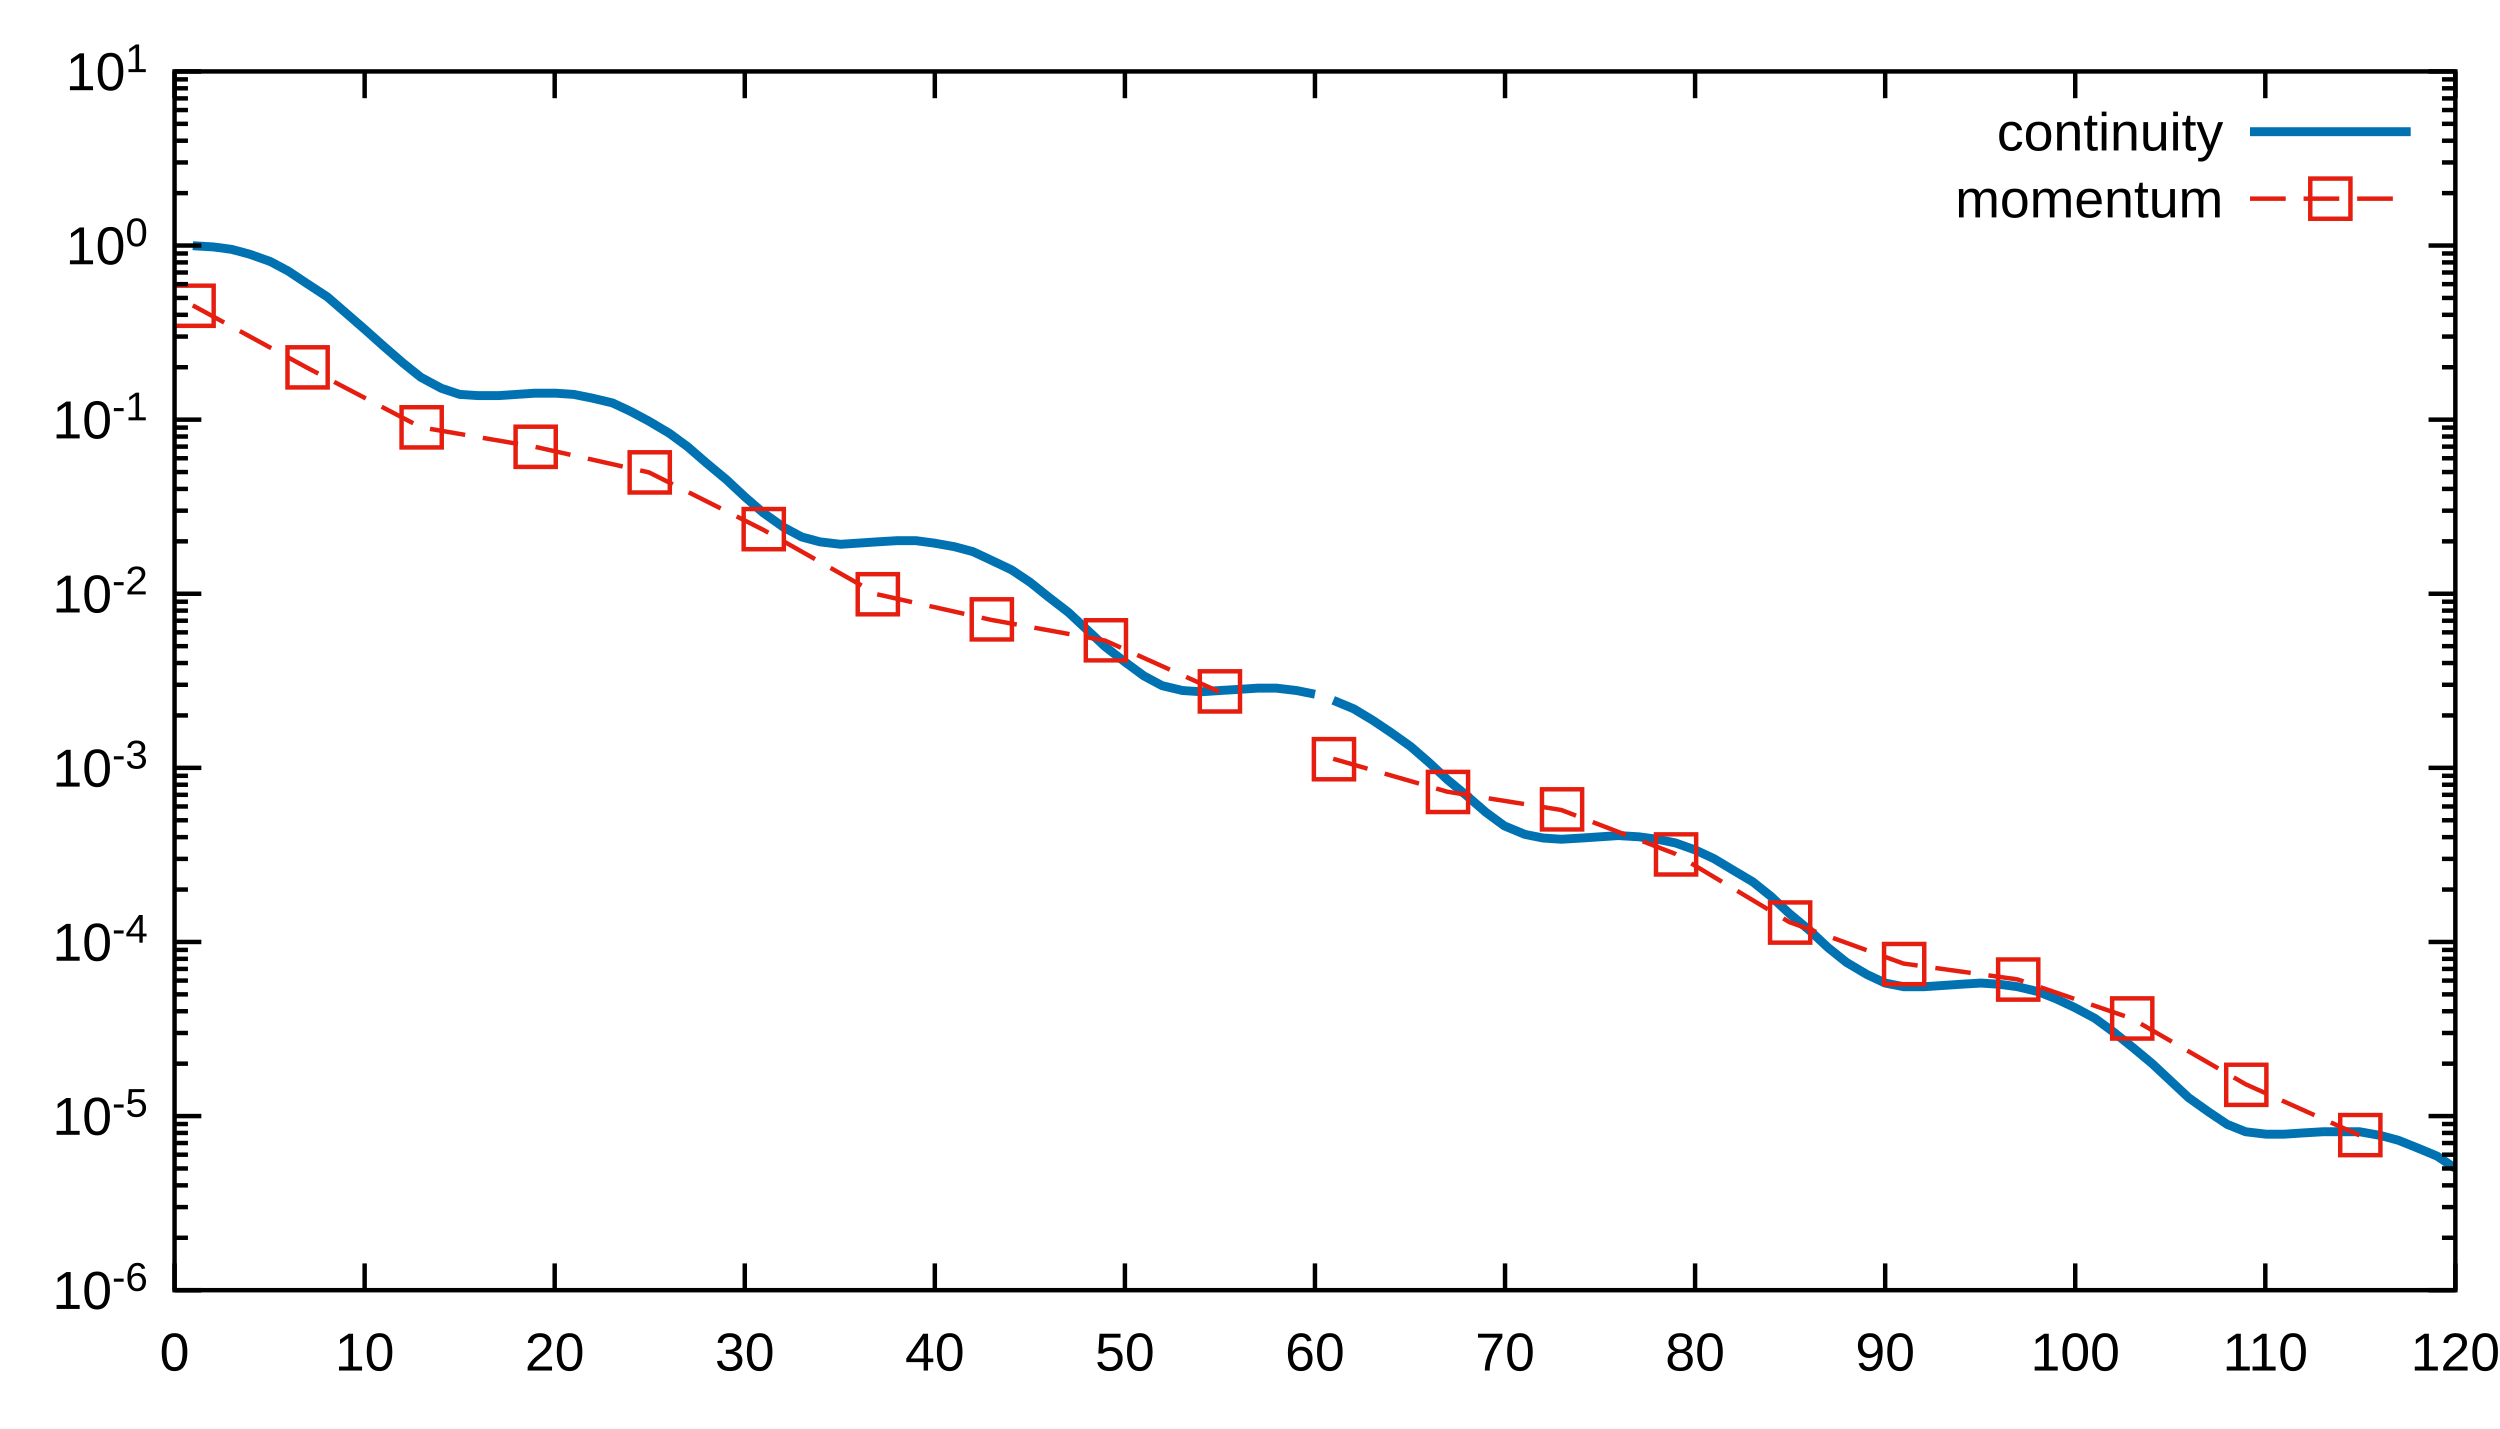
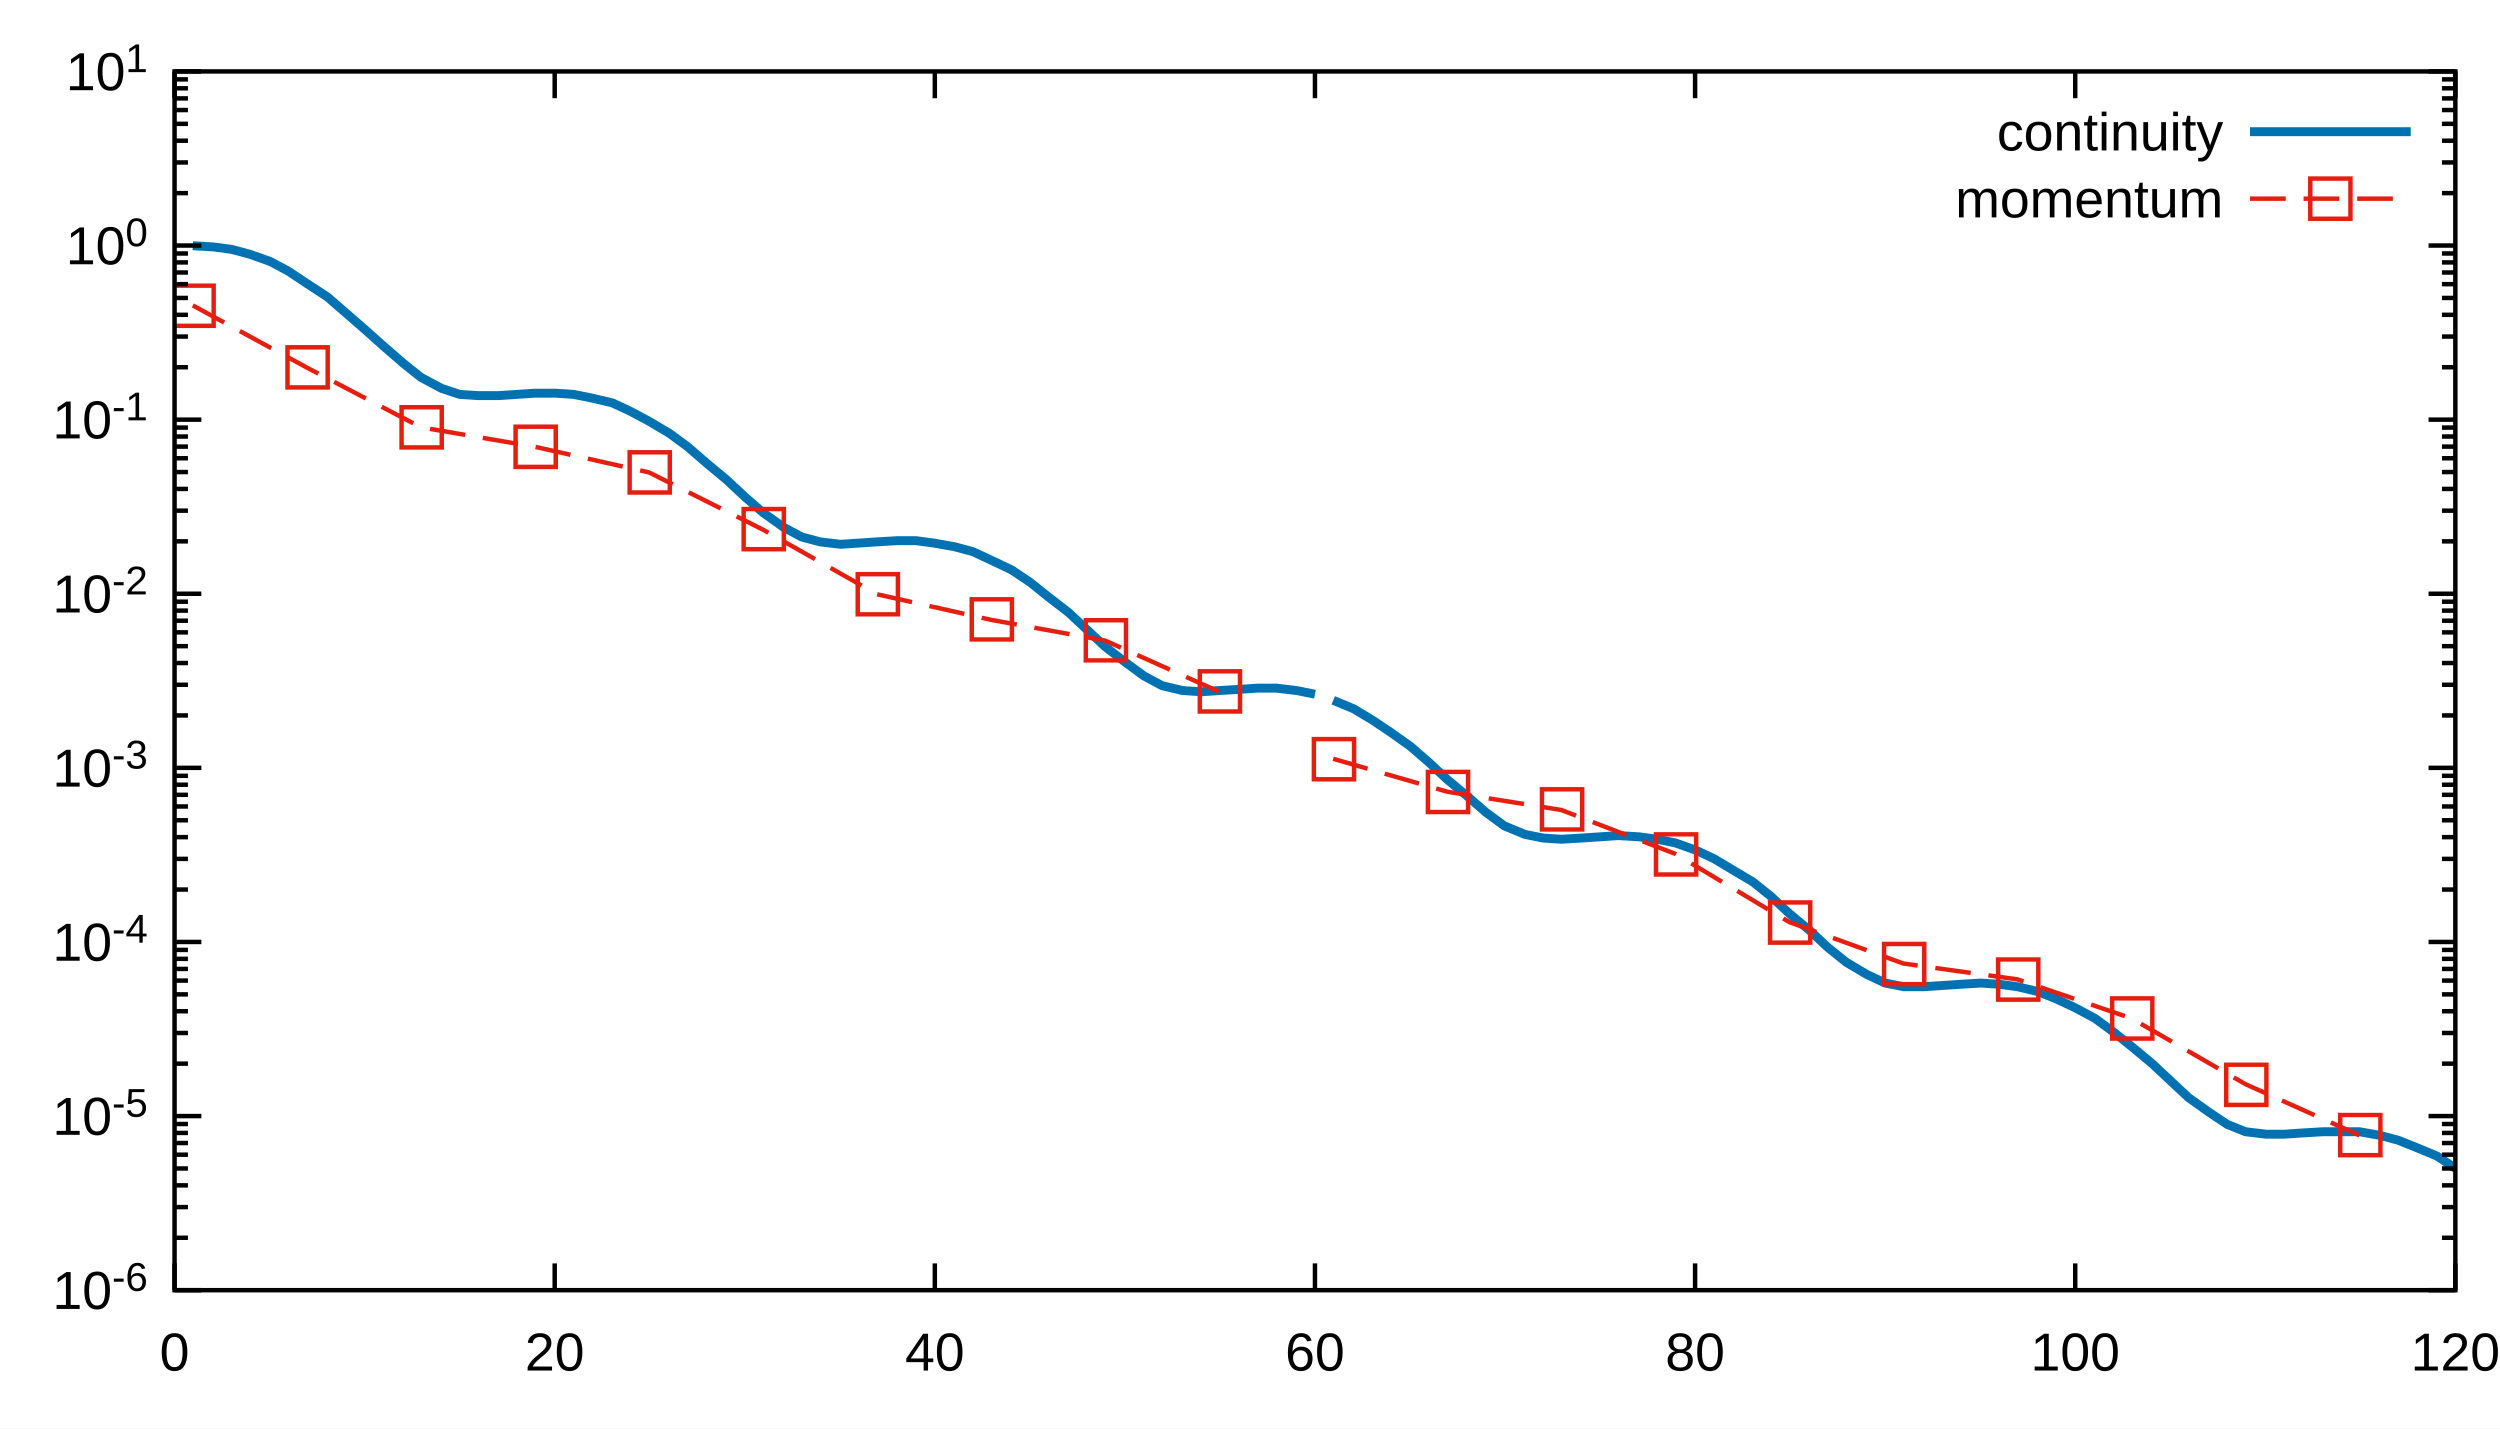
<svg xmlns="http://www.w3.org/2000/svg" width="560" height="320" viewBox="0 0 560 320" font-family="Arial,Helvetica,sans-serif" font-size="12">
  <rect x="0" y="0" width="560" height="320" fill="white" stroke="none" stroke-width="0" />
  <g class="fs-axes" data-area="39.1 550 16 289" data-x="0 1.2e2" data-y="1e-6 1e1" data-log="0 1" data-grid="0" data-font-size="12">
    <g class="fs-grid" display="none">
      <polyline fill="none" stroke="#a0a0a0" stroke-width="0.5" stroke-dasharray="2,3" points="39.1,289 39.1,16" />
-       <polyline fill="none" stroke="#a0a0a0" stroke-width="0.5" stroke-dasharray="2,3" points="81.68,289 81.68,16" />
      <polyline fill="none" stroke="#a0a0a0" stroke-width="0.5" stroke-dasharray="2,3" points="124.25,289 124.25,16" />
-       <polyline fill="none" stroke="#a0a0a0" stroke-width="0.5" stroke-dasharray="2,3" points="166.83,289 166.83,16" />
      <polyline fill="none" stroke="#a0a0a0" stroke-width="0.5" stroke-dasharray="2,3" points="209.4,289 209.4,16" />
-       <polyline fill="none" stroke="#a0a0a0" stroke-width="0.5" stroke-dasharray="2,3" points="251.98,289 251.98,16" />
      <polyline fill="none" stroke="#a0a0a0" stroke-width="0.5" stroke-dasharray="2,3" points="294.55,289 294.55,16" />
-       <polyline fill="none" stroke="#a0a0a0" stroke-width="0.5" stroke-dasharray="2,3" points="337.13,289 337.13,16" />
      <polyline fill="none" stroke="#a0a0a0" stroke-width="0.5" stroke-dasharray="2,3" points="379.7,289 379.7,16" />
-       <polyline fill="none" stroke="#a0a0a0" stroke-width="0.5" stroke-dasharray="2,3" points="422.28,289 422.28,16" />
      <polyline fill="none" stroke="#a0a0a0" stroke-width="0.5" stroke-dasharray="2,3" points="464.85,289 464.85,16" />
-       <polyline fill="none" stroke="#a0a0a0" stroke-width="0.5" stroke-dasharray="2,3" points="507.43,289 507.43,16" />
      <polyline fill="none" stroke="#a0a0a0" stroke-width="0.5" stroke-dasharray="2,3" points="550,289 550,16" />
      <polyline fill="none" stroke="#a0a0a0" stroke-width="0.5" stroke-dasharray="2,3" points="39.1,289 550,289" />
      <polyline fill="none" stroke="#a0a0a0" stroke-width="0.5" stroke-dasharray="2,3" points="39.1,250 550,250" />
      <polyline fill="none" stroke="#a0a0a0" stroke-width="0.5" stroke-dasharray="2,3" points="39.1,211 550,211" />
      <polyline fill="none" stroke="#a0a0a0" stroke-width="0.5" stroke-dasharray="2,3" points="39.1,172 550,172" />
      <polyline fill="none" stroke="#a0a0a0" stroke-width="0.5" stroke-dasharray="2,3" points="39.1,133 550,133" />
      <polyline fill="none" stroke="#a0a0a0" stroke-width="0.5" stroke-dasharray="2,3" points="39.1,94 550,94" />
      <polyline fill="none" stroke="#a0a0a0" stroke-width="0.5" stroke-dasharray="2,3" points="39.1,55 550,55" />
      <polyline fill="none" stroke="#a0a0a0" stroke-width="0.5" stroke-dasharray="2,3" points="39.1,16 550,16" />
    </g>
    <svg class="fs-plot" x="39.1" y="16" width="510.9" height="273" viewBox="0 0 1 1" preserveAspectRatio="none" overflow="hidden">
      <g class="fs-series" data-series="1">
        <polyline fill="none" stroke="#0072b2" stroke-width="2" stroke-linejoin="round" vector-effect="non-scaling-stroke" points="0.008,0.143 0.017,0.144 0.025,0.146 0.033,0.15 0.042,0.156 0.05,0.164 0.058,0.174 0.067,0.185 0.075,0.198 0.083,0.211 0.092,0.226 0.1,0.239 0.108,0.251 0.117,0.26 0.125,0.265 0.133,0.266 0.142,0.266 0.15,0.265 0.158,0.264 0.167,0.264 0.175,0.265 0.183,0.268 0.192,0.272 0.2,0.279 0.208,0.287 0.217,0.297 0.225,0.308 0.233,0.321 0.242,0.335 0.25,0.349 0.258,0.362 0.267,0.374 0.275,0.382 0.283,0.386 0.292,0.388 0.3,0.387 0.308,0.386 0.317,0.385 0.325,0.385 0.333,0.387 0.342,0.39 0.35,0.394 0.358,0.401 0.367,0.409 0.375,0.419 0.383,0.431 0.392,0.444 0.4,0.458 0.408,0.472 0.417,0.485 0.425,0.496 0.433,0.504 0.442,0.508 0.45,0.509 0.458,0.508 0.467,0.507 0.475,0.506 0.483,0.506 0.492,0.508 0.5,0.511" />
        <polyline fill="none" stroke="#0072b2" stroke-width="2" stroke-linejoin="round" vector-effect="non-scaling-stroke" points="0.508,0.516 0.517,0.523 0.525,0.532 0.533,0.542 0.542,0.554 0.55,0.567 0.558,0.581 0.567,0.595 0.575,0.608 0.583,0.619 0.592,0.626 0.6,0.629 0.608,0.63 0.617,0.629 0.625,0.628 0.633,0.627 0.642,0.628 0.65,0.63 0.658,0.633 0.667,0.639 0.675,0.646 0.683,0.655 0.692,0.665 0.7,0.677 0.708,0.691 0.717,0.705 0.725,0.719 0.733,0.731 0.742,0.741 0.75,0.748 0.758,0.751 0.767,0.751 0.775,0.75 0.783,0.749 0.792,0.748 0.8,0.749 0.808,0.751 0.817,0.755 0.825,0.761 0.833,0.768 0.842,0.777 0.85,0.788 0.858,0.8 0.867,0.814 0.875,0.828 0.883,0.842 0.892,0.854 0.9,0.864 0.908,0.87 0.917,0.872 0.925,0.872 0.933,0.871 0.942,0.87 0.95,0.87 0.958,0.87 0.967,0.873 0.975,0.877 0.983,0.883 0.992,0.89 1,0.9" />
      </g>
      <g class="fs-series" data-series="2">
        <polyline fill="none" stroke="#e51e10" stroke-width="1" stroke-linejoin="round" vector-effect="non-scaling-stroke" stroke-dasharray="8,4" points="0.008,0.192 0.058,0.243 0.108,0.292 0.158,0.308 0.208,0.329 0.258,0.376 0.308,0.429 0.358,0.45 0.408,0.467 0.458,0.509" />
        <polyline fill="none" stroke="#e51e10" stroke-width="1" stroke-linejoin="round" vector-effect="non-scaling-stroke" stroke-dasharray="8,4" points="0.508,0.564 0.558,0.591 0.608,0.606 0.658,0.642 0.708,0.698 0.758,0.732 0.808,0.745 0.858,0.777 0.908,0.831 0.958,0.873" />
        <path class="fs-pts" data-pt="4" data-size="9" data-lw="1" data-color="#e51e10" fill="none" stroke="none" d="M0.008,0.192 M0.058,0.243 M0.108,0.292 M0.158,0.308 M0.208,0.329 M0.258,0.376 M0.308,0.429 M0.358,0.45 M0.408,0.467 M0.458,0.509 M0.508,0.564 M0.558,0.591 M0.608,0.606 M0.658,0.642 M0.708,0.698 M0.758,0.732 M0.808,0.745 M0.858,0.777 M0.908,0.831 M0.958,0.873" />
      </g>
    </svg>
    <svg class="fs-marks" x="39.1" y="16" width="510.9" height="273" viewBox="0 0 510.9 273" overflow="hidden">
      <path data-series="2" fill="none" stroke="#e51e10" stroke-width="1" d="M-0.24,47.99L8.76,47.99L8.76,56.99L-0.24,56.99ZM25.3,61.79L34.3,61.79L34.3,70.79L25.3,70.79ZM50.85,75.22L59.85,75.22L59.85,84.22L50.85,84.22ZM76.39,79.58L85.39,79.58L85.39,88.58L76.39,88.58ZM101.94,85.32L110.94,85.32L110.94,94.32L101.94,94.32ZM127.48,98.03L136.48,98.03L136.48,107.03L127.48,107.03ZM153.03,112.61L162.03,112.61L162.03,121.61L153.03,121.61ZM178.57,118.24L187.57,118.24L187.57,127.24L178.57,127.24ZM204.12,122.93L213.12,122.93L213.12,131.93L204.12,131.93ZM229.66,134.37L238.66,134.37L238.66,143.37L229.66,143.37ZM255.21,149.56L264.21,149.56L264.21,158.56L255.21,158.56ZM280.75,156.9L289.75,156.9L289.75,165.9L280.75,165.9ZM306.3,160.8L315.3,160.8L315.3,169.8L306.3,169.8ZM331.84,170.89L340.84,170.89L340.84,179.89L331.84,179.89ZM357.39,186.15L366.39,186.15L366.39,195.15L357.39,195.15ZM382.93,195.45L391.93,195.45L391.93,204.45L382.93,204.45ZM408.48,198.92L417.48,198.92L417.48,207.92L408.48,207.92ZM434.02,207.64L443.02,207.64L443.02,216.64L434.02,216.64ZM459.57,222.5L468.57,222.5L468.57,231.5L459.57,231.5ZM485.11,233.76L494.11,233.76L494.11,242.76L485.11,242.76Z" />
    </svg>
    <rect x="39.1" y="16" width="510.9" height="273" fill="none" stroke="black" stroke-width="1" />
    <g class="fs-xticks">
      <polyline fill="none" stroke="black" stroke-width="1" points="39.1,289 39.1,283" />
      <polyline fill="none" stroke="black" stroke-width="1" points="39.1,16 39.1,22" />
      <text x="39.1" y="307" text-anchor="middle">0</text>
-       <polyline fill="none" stroke="black" stroke-width="1" points="81.68,289 81.68,283" />
-       <polyline fill="none" stroke="black" stroke-width="1" points="81.68,16 81.68,22" />
-       <text x="81.68" y="307" text-anchor="middle">10</text>
      <polyline fill="none" stroke="black" stroke-width="1" points="124.25,289 124.25,283" />
      <polyline fill="none" stroke="black" stroke-width="1" points="124.25,16 124.25,22" />
      <text x="124.25" y="307" text-anchor="middle">20</text>
-       <polyline fill="none" stroke="black" stroke-width="1" points="166.83,289 166.83,283" />
-       <polyline fill="none" stroke="black" stroke-width="1" points="166.83,16 166.83,22" />
-       <text x="166.83" y="307" text-anchor="middle">30</text>
      <polyline fill="none" stroke="black" stroke-width="1" points="209.4,289 209.4,283" />
      <polyline fill="none" stroke="black" stroke-width="1" points="209.4,16 209.4,22" />
      <text x="209.4" y="307" text-anchor="middle">40</text>
-       <polyline fill="none" stroke="black" stroke-width="1" points="251.98,289 251.98,283" />
-       <polyline fill="none" stroke="black" stroke-width="1" points="251.98,16 251.98,22" />
-       <text x="251.98" y="307" text-anchor="middle">50</text>
      <polyline fill="none" stroke="black" stroke-width="1" points="294.55,289 294.55,283" />
      <polyline fill="none" stroke="black" stroke-width="1" points="294.55,16 294.55,22" />
      <text x="294.55" y="307" text-anchor="middle">60</text>
-       <polyline fill="none" stroke="black" stroke-width="1" points="337.13,289 337.13,283" />
-       <polyline fill="none" stroke="black" stroke-width="1" points="337.13,16 337.13,22" />
-       <text x="337.13" y="307" text-anchor="middle">70</text>
      <polyline fill="none" stroke="black" stroke-width="1" points="379.7,289 379.7,283" />
      <polyline fill="none" stroke="black" stroke-width="1" points="379.7,16 379.7,22" />
      <text x="379.7" y="307" text-anchor="middle">80</text>
-       <polyline fill="none" stroke="black" stroke-width="1" points="422.28,289 422.28,283" />
-       <polyline fill="none" stroke="black" stroke-width="1" points="422.28,16 422.28,22" />
-       <text x="422.28" y="307" text-anchor="middle">90</text>
      <polyline fill="none" stroke="black" stroke-width="1" points="464.85,289 464.85,283" />
      <polyline fill="none" stroke="black" stroke-width="1" points="464.85,16 464.85,22" />
      <text x="464.85" y="307" text-anchor="middle">100</text>
-       <polyline fill="none" stroke="black" stroke-width="1" points="507.43,289 507.43,283" />
-       <polyline fill="none" stroke="black" stroke-width="1" points="507.43,16 507.43,22" />
-       <text x="507.43" y="307" text-anchor="middle">110</text>
      <polyline fill="none" stroke="black" stroke-width="1" points="550,289 550,283" />
      <polyline fill="none" stroke="black" stroke-width="1" points="550,16 550,22" />
      <text x="550" y="307" text-anchor="middle">120</text>
    </g>
    <g class="fs-yticks">
      <polyline fill="none" stroke="black" stroke-width="1" points="39.1,289 45.1,289" />
      <polyline fill="none" stroke="black" stroke-width="1" points="550,289 544,289" />
      <text x="33.1" y="293.2" text-anchor="end">10<tspan dy="-0.45em" font-size="0.75em">-6</tspan>
      </text>
      <polyline fill="none" stroke="black" stroke-width="1" points="39.1,250 45.1,250" />
      <polyline fill="none" stroke="black" stroke-width="1" points="550,250 544,250" />
      <text x="33.1" y="254.2" text-anchor="end">10<tspan dy="-0.45em" font-size="0.75em">-5</tspan>
      </text>
      <polyline fill="none" stroke="black" stroke-width="1" points="39.1,211 45.1,211" />
      <polyline fill="none" stroke="black" stroke-width="1" points="550,211 544,211" />
      <text x="33.1" y="215.2" text-anchor="end">10<tspan dy="-0.45em" font-size="0.75em">-4</tspan>
      </text>
      <polyline fill="none" stroke="black" stroke-width="1" points="39.1,172 45.1,172" />
      <polyline fill="none" stroke="black" stroke-width="1" points="550,172 544,172" />
      <text x="33.1" y="176.2" text-anchor="end">10<tspan dy="-0.45em" font-size="0.75em">-3</tspan>
      </text>
      <polyline fill="none" stroke="black" stroke-width="1" points="39.1,133 45.1,133" />
      <polyline fill="none" stroke="black" stroke-width="1" points="550,133 544,133" />
      <text x="33.1" y="137.2" text-anchor="end">10<tspan dy="-0.45em" font-size="0.75em">-2</tspan>
      </text>
      <polyline fill="none" stroke="black" stroke-width="1" points="39.1,94 45.1,94" />
      <polyline fill="none" stroke="black" stroke-width="1" points="550,94 544,94" />
      <text x="33.1" y="98.2" text-anchor="end">10<tspan dy="-0.45em" font-size="0.75em">-1</tspan>
      </text>
      <polyline fill="none" stroke="black" stroke-width="1" points="39.1,55 45.1,55" />
      <polyline fill="none" stroke="black" stroke-width="1" points="550,55 544,55" />
      <text x="33.1" y="59.2" text-anchor="end">10<tspan dy="-0.45em" font-size="0.75em">0</tspan>
      </text>
      <polyline fill="none" stroke="black" stroke-width="1" points="39.1,16 45.1,16" />
      <polyline fill="none" stroke="black" stroke-width="1" points="550,16 544,16" />
      <text x="33.1" y="20.2" text-anchor="end">10<tspan dy="-0.45em" font-size="0.75em">1</tspan>
      </text>
      <polyline fill="none" stroke="black" stroke-width="1" points="39.1,277.26 42.1,277.26" />
      <polyline fill="none" stroke="black" stroke-width="1" points="550,277.26 547,277.26" />
      <polyline fill="none" stroke="black" stroke-width="1" points="39.1,270.39 42.1,270.39" />
      <polyline fill="none" stroke="black" stroke-width="1" points="550,270.39 547,270.39" />
      <polyline fill="none" stroke="black" stroke-width="1" points="39.1,265.52 42.1,265.52" />
      <polyline fill="none" stroke="black" stroke-width="1" points="550,265.52 547,265.52" />
      <polyline fill="none" stroke="black" stroke-width="1" points="39.1,261.74 42.1,261.74" />
      <polyline fill="none" stroke="black" stroke-width="1" points="550,261.74 547,261.74" />
      <polyline fill="none" stroke="black" stroke-width="1" points="39.1,258.65 42.1,258.65" />
      <polyline fill="none" stroke="black" stroke-width="1" points="550,258.65 547,258.65" />
      <polyline fill="none" stroke="black" stroke-width="1" points="39.1,256.04 42.1,256.04" />
      <polyline fill="none" stroke="black" stroke-width="1" points="550,256.04 547,256.04" />
      <polyline fill="none" stroke="black" stroke-width="1" points="39.1,253.78 42.1,253.78" />
      <polyline fill="none" stroke="black" stroke-width="1" points="550,253.78 547,253.78" />
      <polyline fill="none" stroke="black" stroke-width="1" points="39.1,251.78 42.1,251.78" />
      <polyline fill="none" stroke="black" stroke-width="1" points="550,251.78 547,251.78" />
      <polyline fill="none" stroke="black" stroke-width="1" points="39.1,238.26 42.1,238.26" />
      <polyline fill="none" stroke="black" stroke-width="1" points="550,238.26 547,238.26" />
      <polyline fill="none" stroke="black" stroke-width="1" points="39.1,231.39 42.1,231.39" />
      <polyline fill="none" stroke="black" stroke-width="1" points="550,231.39 547,231.39" />
      <polyline fill="none" stroke="black" stroke-width="1" points="39.1,226.52 42.1,226.52" />
      <polyline fill="none" stroke="black" stroke-width="1" points="550,226.52 547,226.52" />
      <polyline fill="none" stroke="black" stroke-width="1" points="39.1,222.74 42.1,222.74" />
      <polyline fill="none" stroke="black" stroke-width="1" points="550,222.74 547,222.74" />
      <polyline fill="none" stroke="black" stroke-width="1" points="39.1,219.65 42.1,219.65" />
      <polyline fill="none" stroke="black" stroke-width="1" points="550,219.65 547,219.65" />
      <polyline fill="none" stroke="black" stroke-width="1" points="39.1,217.04 42.1,217.04" />
      <polyline fill="none" stroke="black" stroke-width="1" points="550,217.04 547,217.04" />
      <polyline fill="none" stroke="black" stroke-width="1" points="39.1,214.78 42.1,214.78" />
      <polyline fill="none" stroke="black" stroke-width="1" points="550,214.78 547,214.78" />
      <polyline fill="none" stroke="black" stroke-width="1" points="39.1,212.78 42.1,212.78" />
      <polyline fill="none" stroke="black" stroke-width="1" points="550,212.78 547,212.78" />
      <polyline fill="none" stroke="black" stroke-width="1" points="39.1,199.26 42.1,199.26" />
      <polyline fill="none" stroke="black" stroke-width="1" points="550,199.26 547,199.26" />
      <polyline fill="none" stroke="black" stroke-width="1" points="39.1,192.39 42.1,192.39" />
      <polyline fill="none" stroke="black" stroke-width="1" points="550,192.39 547,192.39" />
      <polyline fill="none" stroke="black" stroke-width="1" points="39.1,187.52 42.1,187.52" />
      <polyline fill="none" stroke="black" stroke-width="1" points="550,187.52 547,187.52" />
      <polyline fill="none" stroke="black" stroke-width="1" points="39.1,183.74 42.1,183.74" />
      <polyline fill="none" stroke="black" stroke-width="1" points="550,183.74 547,183.74" />
      <polyline fill="none" stroke="black" stroke-width="1" points="39.1,180.65 42.1,180.65" />
      <polyline fill="none" stroke="black" stroke-width="1" points="550,180.65 547,180.65" />
      <polyline fill="none" stroke="black" stroke-width="1" points="39.1,178.04 42.1,178.04" />
      <polyline fill="none" stroke="black" stroke-width="1" points="550,178.04 547,178.04" />
      <polyline fill="none" stroke="black" stroke-width="1" points="39.1,175.78 42.1,175.78" />
      <polyline fill="none" stroke="black" stroke-width="1" points="550,175.78 547,175.78" />
      <polyline fill="none" stroke="black" stroke-width="1" points="39.1,173.78 42.1,173.78" />
      <polyline fill="none" stroke="black" stroke-width="1" points="550,173.78 547,173.78" />
      <polyline fill="none" stroke="black" stroke-width="1" points="39.1,160.26 42.1,160.26" />
      <polyline fill="none" stroke="black" stroke-width="1" points="550,160.26 547,160.26" />
      <polyline fill="none" stroke="black" stroke-width="1" points="39.1,153.39 42.1,153.39" />
      <polyline fill="none" stroke="black" stroke-width="1" points="550,153.39 547,153.39" />
      <polyline fill="none" stroke="black" stroke-width="1" points="39.1,148.52 42.1,148.52" />
      <polyline fill="none" stroke="black" stroke-width="1" points="550,148.52 547,148.52" />
      <polyline fill="none" stroke="black" stroke-width="1" points="39.1,144.74 42.1,144.74" />
      <polyline fill="none" stroke="black" stroke-width="1" points="550,144.74 547,144.74" />
      <polyline fill="none" stroke="black" stroke-width="1" points="39.1,141.65 42.1,141.65" />
      <polyline fill="none" stroke="black" stroke-width="1" points="550,141.65 547,141.65" />
      <polyline fill="none" stroke="black" stroke-width="1" points="39.1,139.04 42.1,139.04" />
      <polyline fill="none" stroke="black" stroke-width="1" points="550,139.04 547,139.04" />
      <polyline fill="none" stroke="black" stroke-width="1" points="39.1,136.78 42.1,136.78" />
      <polyline fill="none" stroke="black" stroke-width="1" points="550,136.78 547,136.78" />
      <polyline fill="none" stroke="black" stroke-width="1" points="39.1,134.78 42.1,134.78" />
      <polyline fill="none" stroke="black" stroke-width="1" points="550,134.78 547,134.78" />
      <polyline fill="none" stroke="black" stroke-width="1" points="39.1,121.26 42.1,121.26" />
      <polyline fill="none" stroke="black" stroke-width="1" points="550,121.26 547,121.26" />
      <polyline fill="none" stroke="black" stroke-width="1" points="39.1,114.39 42.1,114.39" />
      <polyline fill="none" stroke="black" stroke-width="1" points="550,114.39 547,114.39" />
      <polyline fill="none" stroke="black" stroke-width="1" points="39.1,109.52 42.1,109.52" />
      <polyline fill="none" stroke="black" stroke-width="1" points="550,109.52 547,109.52" />
      <polyline fill="none" stroke="black" stroke-width="1" points="39.1,105.74 42.1,105.74" />
      <polyline fill="none" stroke="black" stroke-width="1" points="550,105.74 547,105.74" />
      <polyline fill="none" stroke="black" stroke-width="1" points="39.1,102.65 42.1,102.65" />
      <polyline fill="none" stroke="black" stroke-width="1" points="550,102.65 547,102.65" />
      <polyline fill="none" stroke="black" stroke-width="1" points="39.1,100.04 42.1,100.04" />
      <polyline fill="none" stroke="black" stroke-width="1" points="550,100.04 547,100.04" />
      <polyline fill="none" stroke="black" stroke-width="1" points="39.1,97.78 42.1,97.78" />
      <polyline fill="none" stroke="black" stroke-width="1" points="550,97.78 547,97.78" />
      <polyline fill="none" stroke="black" stroke-width="1" points="39.1,95.78 42.1,95.78" />
      <polyline fill="none" stroke="black" stroke-width="1" points="550,95.78 547,95.78" />
      <polyline fill="none" stroke="black" stroke-width="1" points="39.1,82.26 42.1,82.26" />
      <polyline fill="none" stroke="black" stroke-width="1" points="550,82.26 547,82.26" />
      <polyline fill="none" stroke="black" stroke-width="1" points="39.1,75.39 42.1,75.39" />
      <polyline fill="none" stroke="black" stroke-width="1" points="550,75.39 547,75.39" />
      <polyline fill="none" stroke="black" stroke-width="1" points="39.1,70.52 42.1,70.52" />
      <polyline fill="none" stroke="black" stroke-width="1" points="550,70.52 547,70.52" />
      <polyline fill="none" stroke="black" stroke-width="1" points="39.1,66.74 42.1,66.74" />
      <polyline fill="none" stroke="black" stroke-width="1" points="550,66.74 547,66.74" />
      <polyline fill="none" stroke="black" stroke-width="1" points="39.1,63.65 42.1,63.65" />
      <polyline fill="none" stroke="black" stroke-width="1" points="550,63.65 547,63.65" />
      <polyline fill="none" stroke="black" stroke-width="1" points="39.1,61.04 42.1,61.04" />
      <polyline fill="none" stroke="black" stroke-width="1" points="550,61.04 547,61.04" />
      <polyline fill="none" stroke="black" stroke-width="1" points="39.1,58.78 42.1,58.78" />
      <polyline fill="none" stroke="black" stroke-width="1" points="550,58.78 547,58.78" />
      <polyline fill="none" stroke="black" stroke-width="1" points="39.1,56.78 42.1,56.78" />
      <polyline fill="none" stroke="black" stroke-width="1" points="550,56.78 547,56.78" />
      <polyline fill="none" stroke="black" stroke-width="1" points="39.1,43.26 42.1,43.26" />
      <polyline fill="none" stroke="black" stroke-width="1" points="550,43.26 547,43.26" />
      <polyline fill="none" stroke="black" stroke-width="1" points="39.1,36.39 42.1,36.39" />
      <polyline fill="none" stroke="black" stroke-width="1" points="550,36.39 547,36.39" />
      <polyline fill="none" stroke="black" stroke-width="1" points="39.1,31.52 42.1,31.52" />
      <polyline fill="none" stroke="black" stroke-width="1" points="550,31.52 547,31.52" />
      <polyline fill="none" stroke="black" stroke-width="1" points="39.1,27.74 42.1,27.74" />
      <polyline fill="none" stroke="black" stroke-width="1" points="550,27.74 547,27.74" />
      <polyline fill="none" stroke="black" stroke-width="1" points="39.1,24.65 42.1,24.65" />
      <polyline fill="none" stroke="black" stroke-width="1" points="550,24.65 547,24.65" />
      <polyline fill="none" stroke="black" stroke-width="1" points="39.1,22.04 42.1,22.04" />
      <polyline fill="none" stroke="black" stroke-width="1" points="550,22.04 547,22.04" />
      <polyline fill="none" stroke="black" stroke-width="1" points="39.1,19.78 42.1,19.78" />
      <polyline fill="none" stroke="black" stroke-width="1" points="550,19.78 547,19.78" />
      <polyline fill="none" stroke="black" stroke-width="1" points="39.1,17.78 42.1,17.78" />
      <polyline fill="none" stroke="black" stroke-width="1" points="550,17.78 547,17.78" />
    </g>
    <g class="fs-key-entry" data-series="1">
      <polyline fill="none" stroke="#0072b2" stroke-width="2" points="504,29.5 540,29.5" />
      <text x="498" y="33.7" text-anchor="end">continuity</text>
    </g>
    <g class="fs-key-entry" data-series="2">
      <polyline fill="none" stroke="#e51e10" stroke-width="1" stroke-dasharray="8,4" points="504,44.5 540,44.5" />
      <path fill="none" stroke="#e51e10" stroke-width="1" d="M517.5,40L526.5,40L526.5,49L517.5,49Z" />
      <text x="498" y="48.7" text-anchor="end">momentum</text>
    </g>
  </g>
</svg>
